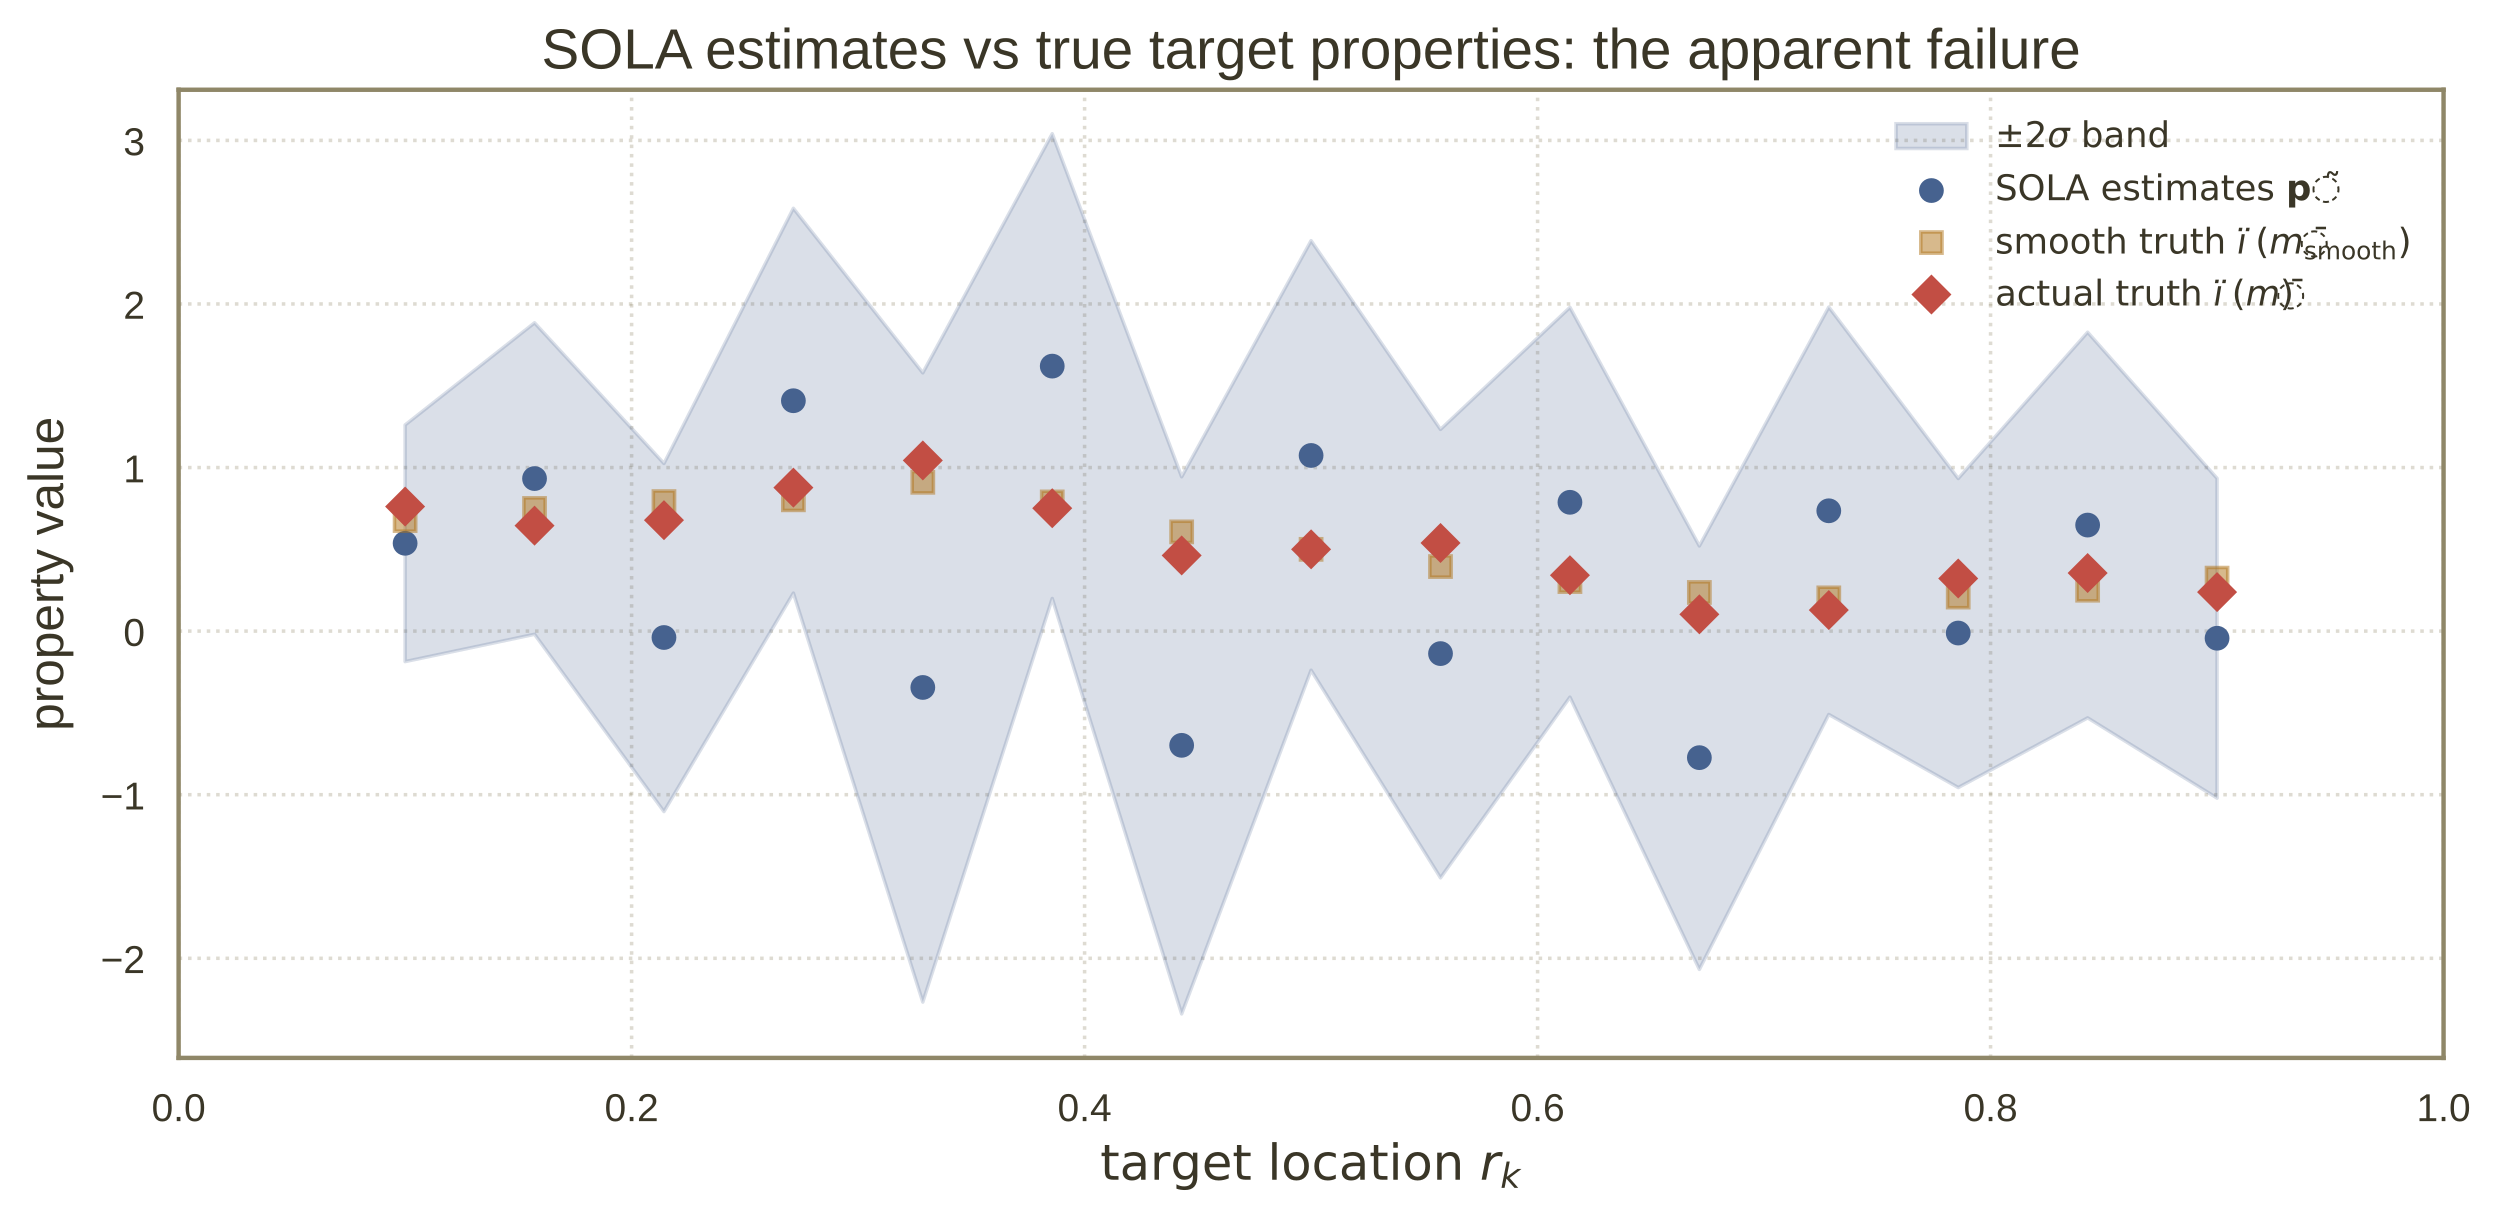
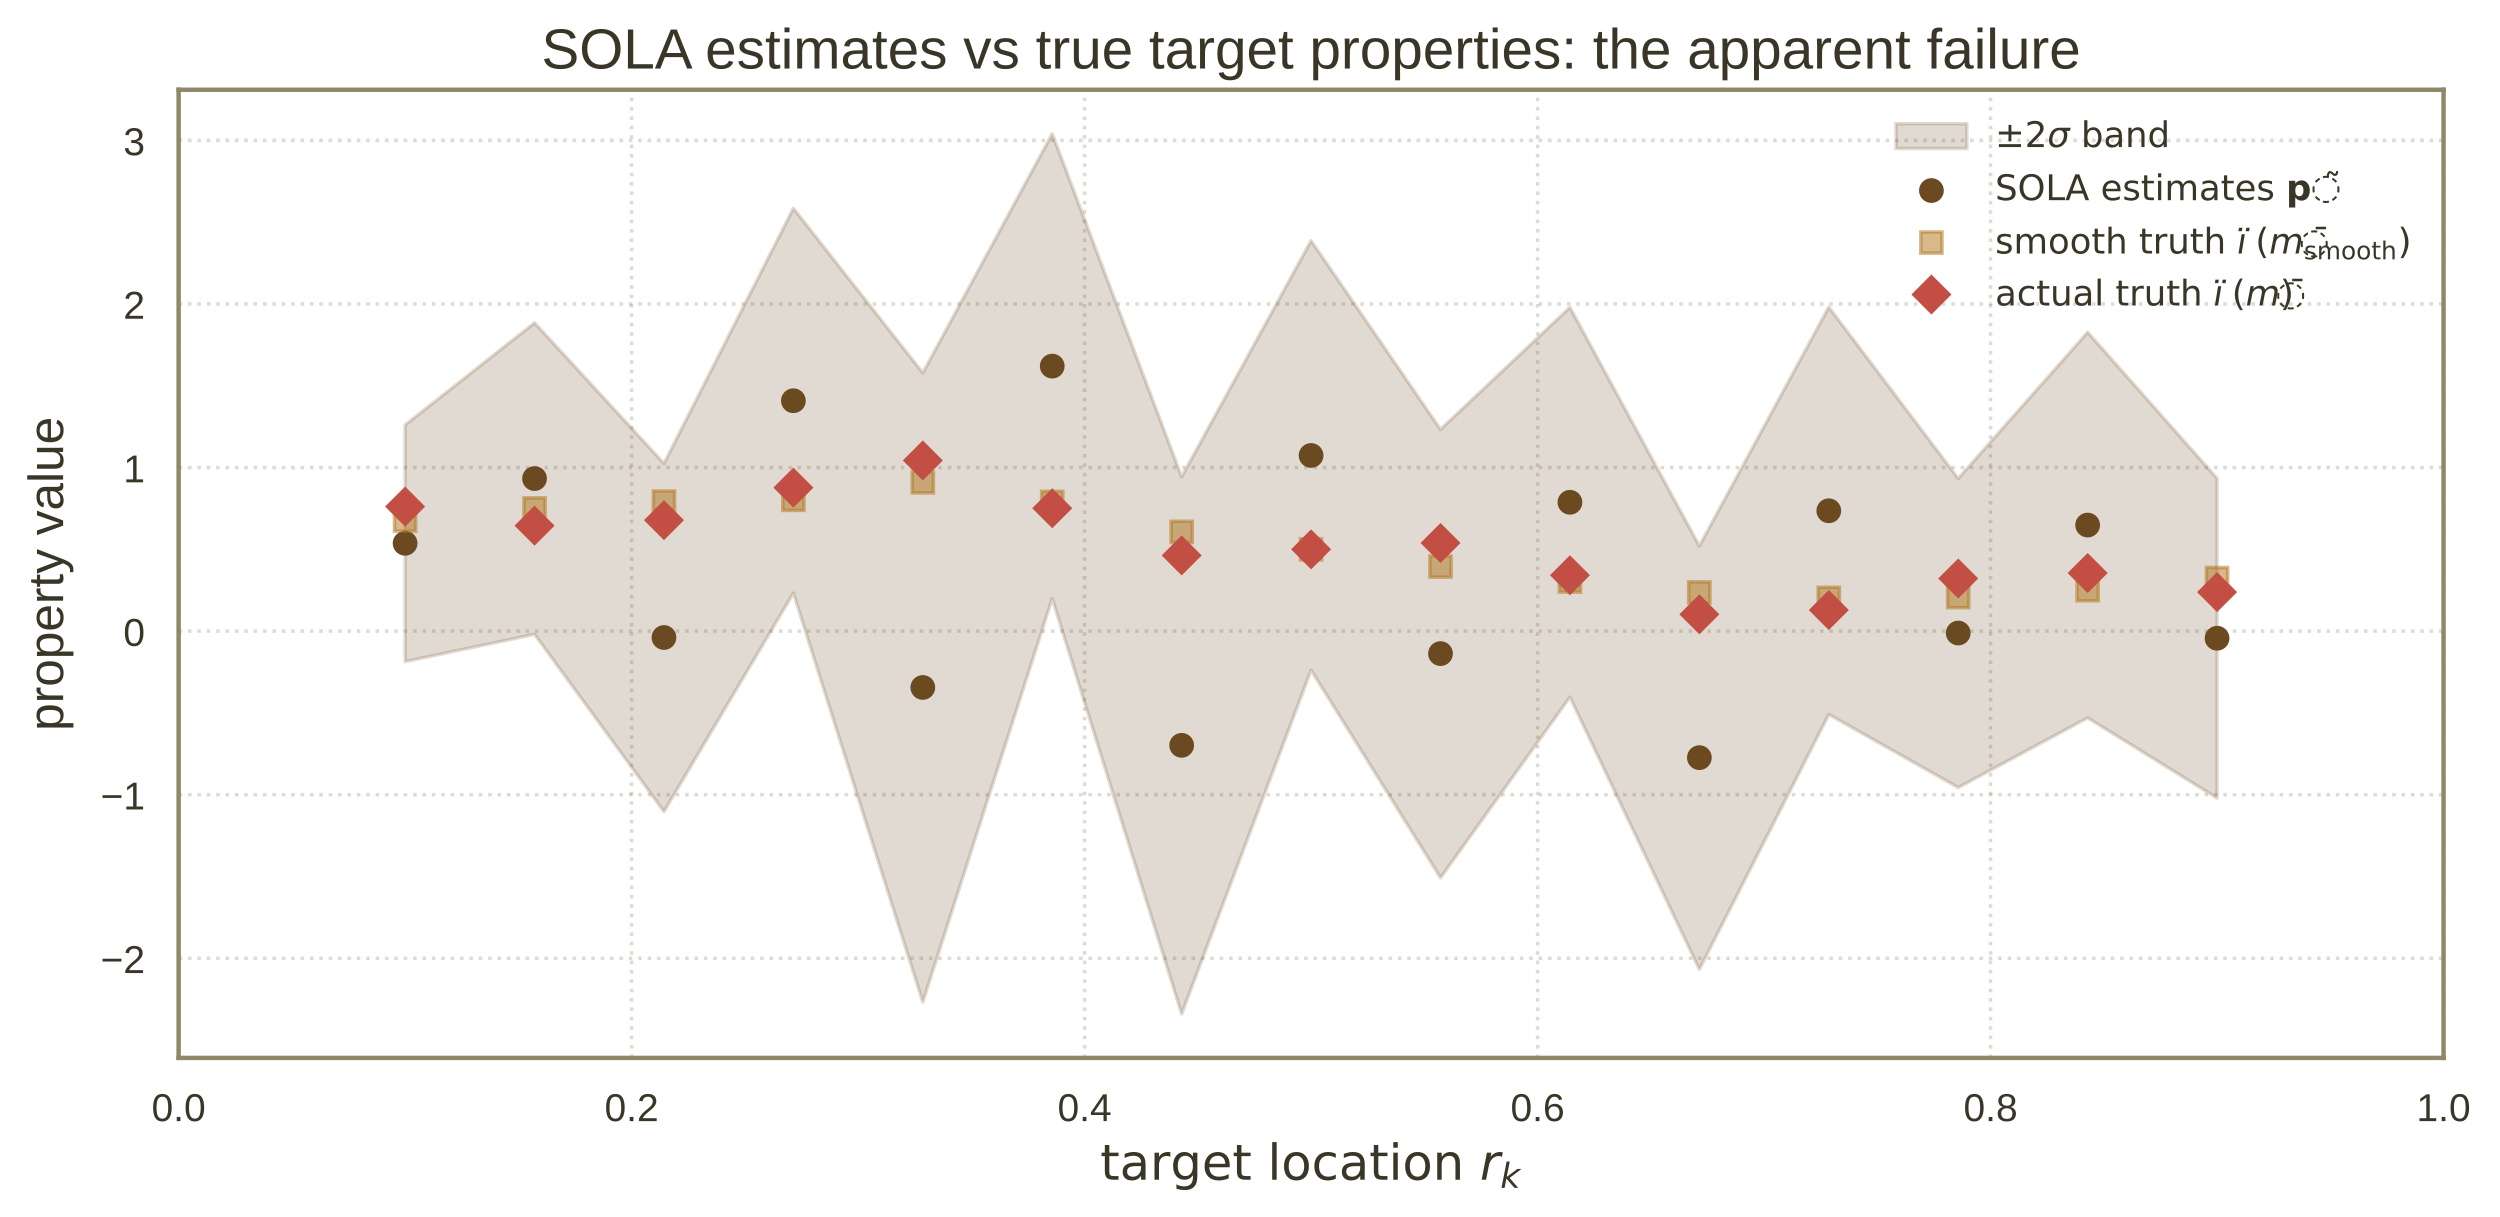
<svg xmlns="http://www.w3.org/2000/svg" xmlns:xlink="http://www.w3.org/1999/xlink" width="706.342pt" height="343.823pt" viewBox="0 0 706.342 343.823" version="1.1">
  <defs>
    <style type="text/css">*{stroke-linejoin: round; stroke-linecap: butt}</style>
  </defs>
  <g id="figure_1">
    <g id="patch_1">
      <path d="M 0 343.823  L 706.342 343.823  L 706.342 0  L 0 0  L 0 343.823  z " style="fill: none" />
    </g>
    <g id="axes_1">
      <g id="patch_2">
        <path d="M 50.466 298.897  L 690.396 298.897  L 690.396 25.358  L 50.466 25.358  L 50.466 298.897  z " style="fill: none" />
      </g>
      <g id="matplotlib.axis_1">
        <g id="xtick_1">
          <g id="line2d_1">
-             <path d="M 50.466 298.897  L 50.466 25.358  " clip-path="url(#p26b1612a45)" style="fill: none; stroke-dasharray: 1,1.65; stroke-dashoffset: 0; stroke: #8f8768; stroke-opacity: 0.3" />
+             <path d="M 50.466 298.897  L 50.466 25.358  " clip-path="url(#p361042e9a5)" style="fill: none; stroke-dasharray: 1,1.65; stroke-dashoffset: 0; stroke: #8f8768; stroke-opacity: 0.3" />
          </g>
          <g id="text_1">
            <text style="font-size: 11px; font-family: 'Arial', 'DejaVu Sans', 'Liberation Sans', 'Bitstream Vera Sans', sans-serif; text-anchor: middle; fill: #3a3627" x="50.466" y="316.756" transform="rotate(-0 50.46578 316.7558)">0.0</text>
          </g>
        </g>
        <g id="xtick_2">
          <g id="line2d_2">
-             <path d="M 178.452 298.897  L 178.452 25.358  " clip-path="url(#p26b1612a45)" style="fill: none; stroke-dasharray: 1,1.65; stroke-dashoffset: 0; stroke: #8f8768; stroke-opacity: 0.3" />
+             <path d="M 178.452 298.897  L 178.452 25.358  " clip-path="url(#p361042e9a5)" style="fill: none; stroke-dasharray: 1,1.65; stroke-dashoffset: 0; stroke: #8f8768; stroke-opacity: 0.3" />
          </g>
          <g id="text_2">
            <text style="font-size: 11px; font-family: 'Arial', 'DejaVu Sans', 'Liberation Sans', 'Bitstream Vera Sans', sans-serif; text-anchor: middle; fill: #3a3627" x="178.452" y="316.756" transform="rotate(-0 178.4518 316.7558)">0.2</text>
          </g>
        </g>
        <g id="xtick_3">
          <g id="line2d_3">
-             <path d="M 306.438 298.897  L 306.438 25.358  " clip-path="url(#p26b1612a45)" style="fill: none; stroke-dasharray: 1,1.65; stroke-dashoffset: 0; stroke: #8f8768; stroke-opacity: 0.3" />
+             <path d="M 306.438 298.897  L 306.438 25.358  " clip-path="url(#p361042e9a5)" style="fill: none; stroke-dasharray: 1,1.65; stroke-dashoffset: 0; stroke: #8f8768; stroke-opacity: 0.3" />
          </g>
          <g id="text_3">
            <text style="font-size: 11px; font-family: 'Arial', 'DejaVu Sans', 'Liberation Sans', 'Bitstream Vera Sans', sans-serif; text-anchor: middle; fill: #3a3627" x="306.438" y="316.756" transform="rotate(-0 306.4378 316.7558)">0.4</text>
          </g>
        </g>
        <g id="xtick_4">
          <g id="line2d_4">
-             <path d="M 434.424 298.897  L 434.424 25.358  " clip-path="url(#p26b1612a45)" style="fill: none; stroke-dasharray: 1,1.65; stroke-dashoffset: 0; stroke: #8f8768; stroke-opacity: 0.3" />
+             <path d="M 434.424 298.897  L 434.424 25.358  " clip-path="url(#p361042e9a5)" style="fill: none; stroke-dasharray: 1,1.65; stroke-dashoffset: 0; stroke: #8f8768; stroke-opacity: 0.3" />
          </g>
          <g id="text_4">
            <text style="font-size: 11px; font-family: 'Arial', 'DejaVu Sans', 'Liberation Sans', 'Bitstream Vera Sans', sans-serif; text-anchor: middle; fill: #3a3627" x="434.424" y="316.756" transform="rotate(-0 434.4238 316.7558)">0.6</text>
          </g>
        </g>
        <g id="xtick_5">
          <g id="line2d_5">
-             <path d="M 562.41 298.897  L 562.41 25.358  " clip-path="url(#p26b1612a45)" style="fill: none; stroke-dasharray: 1,1.65; stroke-dashoffset: 0; stroke: #8f8768; stroke-opacity: 0.3" />
+             <path d="M 562.41 298.897  L 562.41 25.358  " clip-path="url(#p361042e9a5)" style="fill: none; stroke-dasharray: 1,1.65; stroke-dashoffset: 0; stroke: #8f8768; stroke-opacity: 0.3" />
          </g>
          <g id="text_5">
            <text style="font-size: 11px; font-family: 'Arial', 'DejaVu Sans', 'Liberation Sans', 'Bitstream Vera Sans', sans-serif; text-anchor: middle; fill: #3a3627" x="562.41" y="316.756" transform="rotate(-0 562.4098 316.7558)">0.8</text>
          </g>
        </g>
        <g id="xtick_6">
          <g id="line2d_6">
-             <path d="M 690.396 298.897  L 690.396 25.358  " clip-path="url(#p26b1612a45)" style="fill: none; stroke-dasharray: 1,1.65; stroke-dashoffset: 0; stroke: #8f8768; stroke-opacity: 0.3" />
+             <path d="M 690.396 298.897  L 690.396 25.358  " clip-path="url(#p361042e9a5)" style="fill: none; stroke-dasharray: 1,1.65; stroke-dashoffset: 0; stroke: #8f8768; stroke-opacity: 0.3" />
          </g>
          <g id="text_6">
            <text style="font-size: 11px; font-family: 'Arial', 'DejaVu Sans', 'Liberation Sans', 'Bitstream Vera Sans', sans-serif; text-anchor: middle; fill: #3a3627" x="690.396" y="316.756" transform="rotate(-0 690.3958 316.7558)">1.0</text>
          </g>
        </g>
        <g id="text_7">
          <g style="fill: #3a3627" transform="translate(310.8608 333.6834)">
            <text>
              <tspan x="0" y="-0.359" style="font-size: 14px; font-family: 'DejaVu Sans'; fill: #3a3627">t</tspan>
              <tspan x="5.489" y="-0.359" style="font-size: 14px; font-family: 'DejaVu Sans'; fill: #3a3627">a</tspan>
              <tspan x="14.068" y="-0.359" style="font-size: 14px; font-family: 'DejaVu Sans'; fill: #3a3627">r</tspan>
              <tspan x="19.824" y="-0.359" style="font-size: 14px; font-family: 'DejaVu Sans'; fill: #3a3627">g</tspan>
              <tspan x="28.711" y="-0.359" style="font-size: 14px; font-family: 'DejaVu Sans'; fill: #3a3627">e</tspan>
              <tspan x="37.324" y="-0.359" style="font-size: 14px; font-family: 'DejaVu Sans'; fill: #3a3627">t</tspan>
              <tspan x="42.813" y="-0.359" style="font-size: 14px; font-family: 'DejaVu Sans'; fill: #3a3627"> </tspan>
              <tspan x="47.264" y="-0.359" style="font-size: 14px; font-family: 'DejaVu Sans'; fill: #3a3627">l</tspan>
              <tspan x="51.153" y="-0.359" style="font-size: 14px; font-family: 'DejaVu Sans'; fill: #3a3627">o</tspan>
              <tspan x="59.719" y="-0.359" style="font-size: 14px; font-family: 'DejaVu Sans'; fill: #3a3627">c</tspan>
              <tspan x="67.416" y="-0.359" style="font-size: 14px; font-family: 'DejaVu Sans'; fill: #3a3627">a</tspan>
              <tspan x="75.995" y="-0.359" style="font-size: 14px; font-family: 'DejaVu Sans'; fill: #3a3627">t</tspan>
              <tspan x="81.484" y="-0.359" style="font-size: 14px; font-family: 'DejaVu Sans'; fill: #3a3627">i</tspan>
              <tspan x="85.374" y="-0.359" style="font-size: 14px; font-family: 'DejaVu Sans'; fill: #3a3627">o</tspan>
              <tspan x="93.939" y="-0.359" style="font-size: 14px; font-family: 'DejaVu Sans'; fill: #3a3627">n</tspan>
              <tspan x="102.812" y="-0.359" style="font-size: 14px; font-family: 'DejaVu Sans'; fill: #3a3627"> </tspan>
              <tspan x="107.263" y="-0.359" style="font-style: oblique; font-size: 14px; font-family: 'DejaVu Sans'; fill: #3a3627">r</tspan>
              <tspan x="113.019" y="1.938" style="font-style: oblique; font-size: 9.8px; font-family: 'DejaVu Sans'; fill: #3a3627">k</tspan>
            </text>
          </g>
        </g>
      </g>
      <g id="matplotlib.axis_2">
        <g id="ytick_1">
          <g id="line2d_7">
-             <path d="M 50.466 270.746  L 690.396 270.746  " clip-path="url(#p26b1612a45)" style="fill: none; stroke-dasharray: 1,1.65; stroke-dashoffset: 0; stroke: #8f8768; stroke-opacity: 0.3" />
+             <path d="M 50.466 270.746  L 690.396 270.746  " clip-path="url(#p361042e9a5)" style="fill: none; stroke-dasharray: 1,1.65; stroke-dashoffset: 0; stroke: #8f8768; stroke-opacity: 0.3" />
          </g>
          <g id="text_8">
            <text style="font-size: 11px; font-family: 'Arial', 'DejaVu Sans', 'Liberation Sans', 'Bitstream Vera Sans', sans-serif; text-anchor: end; fill: #3a3627" x="40.966" y="274.926" transform="rotate(-0 40.96578 274.9255)">−2</text>
          </g>
        </g>
        <g id="ytick_2">
          <g id="line2d_8">
-             <path d="M 50.466 224.531  L 690.396 224.531  " clip-path="url(#p26b1612a45)" style="fill: none; stroke-dasharray: 1,1.65; stroke-dashoffset: 0; stroke: #8f8768; stroke-opacity: 0.3" />
+             <path d="M 50.466 224.531  L 690.396 224.531  " clip-path="url(#p361042e9a5)" style="fill: none; stroke-dasharray: 1,1.65; stroke-dashoffset: 0; stroke: #8f8768; stroke-opacity: 0.3" />
          </g>
          <g id="text_9">
            <text style="font-size: 11px; font-family: 'Arial', 'DejaVu Sans', 'Liberation Sans', 'Bitstream Vera Sans', sans-serif; text-anchor: end; fill: #3a3627" x="40.966" y="228.71" transform="rotate(-0 40.96578 228.7098)">−1</text>
          </g>
        </g>
        <g id="ytick_3">
          <g id="line2d_9">
-             <path d="M 50.466 178.315  L 690.396 178.315  " clip-path="url(#p26b1612a45)" style="fill: none; stroke-dasharray: 1,1.65; stroke-dashoffset: 0; stroke: #8f8768; stroke-opacity: 0.3" />
+             <path d="M 50.466 178.315  L 690.396 178.315  " clip-path="url(#p361042e9a5)" style="fill: none; stroke-dasharray: 1,1.65; stroke-dashoffset: 0; stroke: #8f8768; stroke-opacity: 0.3" />
          </g>
          <g id="text_10">
            <text style="font-size: 11px; font-family: 'Arial', 'DejaVu Sans', 'Liberation Sans', 'Bitstream Vera Sans', sans-serif; text-anchor: end; fill: #3a3627" x="40.966" y="182.494" transform="rotate(-0 40.96578 182.494)">0</text>
          </g>
        </g>
        <g id="ytick_4">
          <g id="line2d_10">
-             <path d="M 50.466 132.099  L 690.396 132.099  " clip-path="url(#p26b1612a45)" style="fill: none; stroke-dasharray: 1,1.65; stroke-dashoffset: 0; stroke: #8f8768; stroke-opacity: 0.3" />
+             <path d="M 50.466 132.099  L 690.396 132.099  " clip-path="url(#p361042e9a5)" style="fill: none; stroke-dasharray: 1,1.65; stroke-dashoffset: 0; stroke: #8f8768; stroke-opacity: 0.3" />
          </g>
          <g id="text_11">
            <text style="font-size: 11px; font-family: 'Arial', 'DejaVu Sans', 'Liberation Sans', 'Bitstream Vera Sans', sans-serif; text-anchor: end; fill: #3a3627" x="40.966" y="136.278" transform="rotate(-0 40.96578 136.2783)">1</text>
          </g>
        </g>
        <g id="ytick_5">
          <g id="line2d_11">
-             <path d="M 50.466 85.883  L 690.396 85.883  " clip-path="url(#p26b1612a45)" style="fill: none; stroke-dasharray: 1,1.65; stroke-dashoffset: 0; stroke: #8f8768; stroke-opacity: 0.3" />
+             <path d="M 50.466 85.883  L 690.396 85.883  " clip-path="url(#p361042e9a5)" style="fill: none; stroke-dasharray: 1,1.65; stroke-dashoffset: 0; stroke: #8f8768; stroke-opacity: 0.3" />
          </g>
          <g id="text_12">
            <text style="font-size: 11px; font-family: 'Arial', 'DejaVu Sans', 'Liberation Sans', 'Bitstream Vera Sans', sans-serif; text-anchor: end; fill: #3a3627" x="40.966" y="90.063" transform="rotate(-0 40.96578 90.06251)">2</text>
          </g>
        </g>
        <g id="ytick_6">
          <g id="line2d_12">
-             <path d="M 50.466 39.668  L 690.396 39.668  " clip-path="url(#p26b1612a45)" style="fill: none; stroke-dasharray: 1,1.65; stroke-dashoffset: 0; stroke: #8f8768; stroke-opacity: 0.3" />
+             <path d="M 50.466 39.668  L 690.396 39.668  " clip-path="url(#p361042e9a5)" style="fill: none; stroke-dasharray: 1,1.65; stroke-dashoffset: 0; stroke: #8f8768; stroke-opacity: 0.3" />
          </g>
          <g id="text_13">
            <text style="font-size: 11px; font-family: 'Arial', 'DejaVu Sans', 'Liberation Sans', 'Bitstream Vera Sans', sans-serif; text-anchor: end; fill: #3a3627" x="40.966" y="43.847" transform="rotate(-0 40.96578 43.84675)">3</text>
          </g>
        </g>
        <g id="text_14">
          <text style="font-size: 14px; font-family: 'Arial', 'DejaVu Sans', 'Liberation Sans', 'Bitstream Vera Sans', sans-serif; text-anchor: middle; fill: #3a3627" x="17.838" y="162.127" transform="rotate(-90 17.83781 162.1275)">property value</text>
        </g>
      </g>
      <g id="FillBetweenPolyCollection_1">
        <defs>
-           <path id="m3c5b94824a" d="M 114.459 -223.757  L 114.459 -156.898  L 151.026 -164.61  L 187.594 -114.531  L 224.161 -176.243  L 260.728 -60.705  L 297.296 -174.726  L 333.863 -57.36  L 370.431 -154.458  L 406.998 -95.808  L 443.566 -146.844  L 480.133 -69.939  L 516.7 -141.955  L 553.268 -121.309  L 589.835 -140.994  L 626.403 -118.33  L 626.403 -208.665  L 626.403 -208.665  L 589.835 -249.949  L 553.268 -208.629  L 516.7 -257.061  L 480.133 -189.576  L 443.566 -256.97  L 406.998 -222.508  L 370.431 -275.82  L 333.863 -209.119  L 297.296 -306.032  L 260.728 -238.479  L 224.161 -284.961  L 187.594 -212.879  L 151.026 -252.615  L 114.459 -223.757  z " style="stroke: #46628f; stroke-opacity: 0.2" />
+           <path id="m007bdf6003" d="M 114.459 -223.757  L 114.459 -156.898  L 151.026 -164.61  L 187.594 -114.531  L 224.161 -176.243  L 260.728 -60.705  L 297.296 -174.726  L 333.863 -57.36  L 370.431 -154.458  L 406.998 -95.808  L 443.566 -146.844  L 480.133 -69.939  L 516.7 -141.955  L 553.268 -121.309  L 589.835 -140.994  L 626.403 -118.33  L 626.403 -208.665  L 626.403 -208.665  L 589.835 -249.949  L 553.268 -208.629  L 516.7 -257.061  L 480.133 -189.576  L 443.566 -256.97  L 406.998 -222.508  L 370.431 -275.82  L 333.863 -209.119  L 297.296 -306.032  L 260.728 -238.479  L 224.161 -284.961  L 187.594 -212.879  L 151.026 -252.615  L 114.459 -223.757  z " style="stroke: #6b4a21; stroke-opacity: 0.2" />
        </defs>
-         <g clip-path="url(#p26b1612a45)">
-           <use xlink:href="#m3c5b94824a" x="0" y="343.823" style="fill: #46628f; fill-opacity: 0.2; stroke: #46628f; stroke-opacity: 0.2" />
+         <g clip-path="url(#p361042e9a5)">
+           <use xlink:href="#m007bdf6003" x="0" y="343.823" style="fill: #6b4a21; fill-opacity: 0.2; stroke: #6b4a21; stroke-opacity: 0.2" />
        </g>
      </g>
      <g id="line2d_13">
        <defs>
-           <path id="meccd0138dd" d="M 0 3  C 0.796 3 1.559 2.684 2.121 2.121  C 2.684 1.559 3 0.796 3 0  C 3 -0.796 2.684 -1.559 2.121 -2.121  C 1.559 -2.684 0.796 -3 0 -3  C -0.796 -3 -1.559 -2.684 -2.121 -2.121  C -2.684 -1.559 -3 -0.796 -3 0  C -3 0.796 -2.684 1.559 -2.121 2.121  C -1.559 2.684 -0.796 3 0 3  z " style="stroke: #46628f" />
+           <path id="md6f3761907" d="M 0 3  C 0.796 3 1.559 2.684 2.121 2.121  C 2.684 1.559 3 0.796 3 0  C 3 -0.796 2.684 -1.559 2.121 -2.121  C 1.559 -2.684 0.796 -3 0 -3  C -0.796 -3 -1.559 -2.684 -2.121 -2.121  C -2.684 -1.559 -3 -0.796 -3 0  C -3 0.796 -2.684 1.559 -2.121 2.121  C -1.559 2.684 -0.796 3 0 3  z " style="stroke: #6b4a21" />
        </defs>
-         <g clip-path="url(#p26b1612a45)">
-           <use xlink:href="#meccd0138dd" x="114.459" y="153.496" style="fill: #46628f; stroke: #46628f" />
-           <use xlink:href="#meccd0138dd" x="151.026" y="135.211" style="fill: #46628f; stroke: #46628f" />
-           <use xlink:href="#meccd0138dd" x="187.594" y="180.119" style="fill: #46628f; stroke: #46628f" />
-           <use xlink:href="#meccd0138dd" x="224.161" y="113.222" style="fill: #46628f; stroke: #46628f" />
-           <use xlink:href="#meccd0138dd" x="260.728" y="194.232" style="fill: #46628f; stroke: #46628f" />
-           <use xlink:href="#meccd0138dd" x="297.296" y="103.444" style="fill: #46628f; stroke: #46628f" />
-           <use xlink:href="#meccd0138dd" x="333.863" y="210.584" style="fill: #46628f; stroke: #46628f" />
-           <use xlink:href="#meccd0138dd" x="370.431" y="128.685" style="fill: #46628f; stroke: #46628f" />
-           <use xlink:href="#meccd0138dd" x="406.998" y="184.665" style="fill: #46628f; stroke: #46628f" />
-           <use xlink:href="#meccd0138dd" x="443.566" y="141.917" style="fill: #46628f; stroke: #46628f" />
-           <use xlink:href="#meccd0138dd" x="480.133" y="214.066" style="fill: #46628f; stroke: #46628f" />
-           <use xlink:href="#meccd0138dd" x="516.7" y="144.316" style="fill: #46628f; stroke: #46628f" />
-           <use xlink:href="#meccd0138dd" x="553.268" y="178.855" style="fill: #46628f; stroke: #46628f" />
-           <use xlink:href="#meccd0138dd" x="589.835" y="148.352" style="fill: #46628f; stroke: #46628f" />
-           <use xlink:href="#meccd0138dd" x="626.403" y="180.326" style="fill: #46628f; stroke: #46628f" />
+         <g clip-path="url(#p361042e9a5)">
+           <use xlink:href="#md6f3761907" x="114.459" y="153.496" style="fill: #6b4a21; stroke: #6b4a21" />
+           <use xlink:href="#md6f3761907" x="151.026" y="135.211" style="fill: #6b4a21; stroke: #6b4a21" />
+           <use xlink:href="#md6f3761907" x="187.594" y="180.119" style="fill: #6b4a21; stroke: #6b4a21" />
+           <use xlink:href="#md6f3761907" x="224.161" y="113.222" style="fill: #6b4a21; stroke: #6b4a21" />
+           <use xlink:href="#md6f3761907" x="260.728" y="194.232" style="fill: #6b4a21; stroke: #6b4a21" />
+           <use xlink:href="#md6f3761907" x="297.296" y="103.444" style="fill: #6b4a21; stroke: #6b4a21" />
+           <use xlink:href="#md6f3761907" x="333.863" y="210.584" style="fill: #6b4a21; stroke: #6b4a21" />
+           <use xlink:href="#md6f3761907" x="370.431" y="128.685" style="fill: #6b4a21; stroke: #6b4a21" />
+           <use xlink:href="#md6f3761907" x="406.998" y="184.665" style="fill: #6b4a21; stroke: #6b4a21" />
+           <use xlink:href="#md6f3761907" x="443.566" y="141.917" style="fill: #6b4a21; stroke: #6b4a21" />
+           <use xlink:href="#md6f3761907" x="480.133" y="214.066" style="fill: #6b4a21; stroke: #6b4a21" />
+           <use xlink:href="#md6f3761907" x="516.7" y="144.316" style="fill: #6b4a21; stroke: #6b4a21" />
+           <use xlink:href="#md6f3761907" x="553.268" y="178.855" style="fill: #6b4a21; stroke: #6b4a21" />
+           <use xlink:href="#md6f3761907" x="589.835" y="148.352" style="fill: #6b4a21; stroke: #6b4a21" />
+           <use xlink:href="#md6f3761907" x="626.403" y="180.326" style="fill: #6b4a21; stroke: #6b4a21" />
        </g>
      </g>
      <g id="line2d_14">
        <defs>
-           <path id="mcef644130e" d="M -3 3  L 3 3  L 3 -3  L -3 -3  z " style="stroke: #b0741b; stroke-opacity: 0.5; stroke-linejoin: miter" />
+           <path id="mbd607d1fd2" d="M -3 3  L 3 3  L 3 -3  L -3 -3  z " style="stroke: #b0741b; stroke-opacity: 0.5; stroke-linejoin: miter" />
        </defs>
-         <g clip-path="url(#p26b1612a45)">
-           <use xlink:href="#mcef644130e" x="114.459" y="147.073" style="fill: #b0741b; fill-opacity: 0.5; stroke: #b0741b; stroke-opacity: 0.5; stroke-linejoin: miter" />
-           <use xlink:href="#mcef644130e" x="151.026" y="143.658" style="fill: #b0741b; fill-opacity: 0.5; stroke: #b0741b; stroke-opacity: 0.5; stroke-linejoin: miter" />
-           <use xlink:href="#mcef644130e" x="187.594" y="141.716" style="fill: #b0741b; fill-opacity: 0.5; stroke: #b0741b; stroke-opacity: 0.5; stroke-linejoin: miter" />
-           <use xlink:href="#mcef644130e" x="224.161" y="141.215" style="fill: #b0741b; fill-opacity: 0.5; stroke: #b0741b; stroke-opacity: 0.5; stroke-linejoin: miter" />
-           <use xlink:href="#mcef644130e" x="260.728" y="136.267" style="fill: #b0741b; fill-opacity: 0.5; stroke: #b0741b; stroke-opacity: 0.5; stroke-linejoin: miter" />
-           <use xlink:href="#mcef644130e" x="297.296" y="141.806" style="fill: #b0741b; fill-opacity: 0.5; stroke: #b0741b; stroke-opacity: 0.5; stroke-linejoin: miter" />
-           <use xlink:href="#mcef644130e" x="333.863" y="150.274" style="fill: #b0741b; fill-opacity: 0.5; stroke: #b0741b; stroke-opacity: 0.5; stroke-linejoin: miter" />
-           <use xlink:href="#mcef644130e" x="370.431" y="155.207" style="fill: #b0741b; fill-opacity: 0.5; stroke: #b0741b; stroke-opacity: 0.5; stroke-linejoin: miter" />
-           <use xlink:href="#mcef644130e" x="406.998" y="160.069" style="fill: #b0741b; fill-opacity: 0.5; stroke: #b0741b; stroke-opacity: 0.5; stroke-linejoin: miter" />
-           <use xlink:href="#mcef644130e" x="443.566" y="164.311" style="fill: #b0741b; fill-opacity: 0.5; stroke: #b0741b; stroke-opacity: 0.5; stroke-linejoin: miter" />
-           <use xlink:href="#mcef644130e" x="480.133" y="167.392" style="fill: #b0741b; fill-opacity: 0.5; stroke: #b0741b; stroke-opacity: 0.5; stroke-linejoin: miter" />
-           <use xlink:href="#mcef644130e" x="516.7" y="168.919" style="fill: #b0741b; fill-opacity: 0.5; stroke: #b0741b; stroke-opacity: 0.5; stroke-linejoin: miter" />
-           <use xlink:href="#mcef644130e" x="553.268" y="168.698" style="fill: #b0741b; fill-opacity: 0.5; stroke: #b0741b; stroke-opacity: 0.5; stroke-linejoin: miter" />
-           <use xlink:href="#mcef644130e" x="589.835" y="166.756" style="fill: #b0741b; fill-opacity: 0.5; stroke: #b0741b; stroke-opacity: 0.5; stroke-linejoin: miter" />
-           <use xlink:href="#mcef644130e" x="626.403" y="163.341" style="fill: #b0741b; fill-opacity: 0.5; stroke: #b0741b; stroke-opacity: 0.5; stroke-linejoin: miter" />
+         <g clip-path="url(#p361042e9a5)">
+           <use xlink:href="#mbd607d1fd2" x="114.459" y="147.073" style="fill: #b0741b; fill-opacity: 0.5; stroke: #b0741b; stroke-opacity: 0.5; stroke-linejoin: miter" />
+           <use xlink:href="#mbd607d1fd2" x="151.026" y="143.658" style="fill: #b0741b; fill-opacity: 0.5; stroke: #b0741b; stroke-opacity: 0.5; stroke-linejoin: miter" />
+           <use xlink:href="#mbd607d1fd2" x="187.594" y="141.716" style="fill: #b0741b; fill-opacity: 0.5; stroke: #b0741b; stroke-opacity: 0.5; stroke-linejoin: miter" />
+           <use xlink:href="#mbd607d1fd2" x="224.161" y="141.215" style="fill: #b0741b; fill-opacity: 0.5; stroke: #b0741b; stroke-opacity: 0.5; stroke-linejoin: miter" />
+           <use xlink:href="#mbd607d1fd2" x="260.728" y="136.267" style="fill: #b0741b; fill-opacity: 0.5; stroke: #b0741b; stroke-opacity: 0.5; stroke-linejoin: miter" />
+           <use xlink:href="#mbd607d1fd2" x="297.296" y="141.806" style="fill: #b0741b; fill-opacity: 0.5; stroke: #b0741b; stroke-opacity: 0.5; stroke-linejoin: miter" />
+           <use xlink:href="#mbd607d1fd2" x="333.863" y="150.274" style="fill: #b0741b; fill-opacity: 0.5; stroke: #b0741b; stroke-opacity: 0.5; stroke-linejoin: miter" />
+           <use xlink:href="#mbd607d1fd2" x="370.431" y="155.207" style="fill: #b0741b; fill-opacity: 0.5; stroke: #b0741b; stroke-opacity: 0.5; stroke-linejoin: miter" />
+           <use xlink:href="#mbd607d1fd2" x="406.998" y="160.069" style="fill: #b0741b; fill-opacity: 0.5; stroke: #b0741b; stroke-opacity: 0.5; stroke-linejoin: miter" />
+           <use xlink:href="#mbd607d1fd2" x="443.566" y="164.311" style="fill: #b0741b; fill-opacity: 0.5; stroke: #b0741b; stroke-opacity: 0.5; stroke-linejoin: miter" />
+           <use xlink:href="#mbd607d1fd2" x="480.133" y="167.392" style="fill: #b0741b; fill-opacity: 0.5; stroke: #b0741b; stroke-opacity: 0.5; stroke-linejoin: miter" />
+           <use xlink:href="#mbd607d1fd2" x="516.7" y="168.919" style="fill: #b0741b; fill-opacity: 0.5; stroke: #b0741b; stroke-opacity: 0.5; stroke-linejoin: miter" />
+           <use xlink:href="#mbd607d1fd2" x="553.268" y="168.698" style="fill: #b0741b; fill-opacity: 0.5; stroke: #b0741b; stroke-opacity: 0.5; stroke-linejoin: miter" />
+           <use xlink:href="#mbd607d1fd2" x="589.835" y="166.756" style="fill: #b0741b; fill-opacity: 0.5; stroke: #b0741b; stroke-opacity: 0.5; stroke-linejoin: miter" />
+           <use xlink:href="#mbd607d1fd2" x="626.403" y="163.341" style="fill: #b0741b; fill-opacity: 0.5; stroke: #b0741b; stroke-opacity: 0.5; stroke-linejoin: miter" />
        </g>
      </g>
      <g id="line2d_15">
        <defs>
-           <path id="mb80abce36d" d="M -0 4.95  L 4.95 0  L 0 -4.95  L -4.95 -0  z " style="stroke: #c24e44; stroke-linejoin: miter" />
+           <path id="m47fc1630ad" d="M -0 4.95  L 4.95 0  L 0 -4.95  L -4.95 -0  z " style="stroke: #c24e44; stroke-linejoin: miter" />
        </defs>
-         <g clip-path="url(#p26b1612a45)">
-           <use xlink:href="#mb80abce36d" x="114.459" y="143.124" style="fill: #c24e44; stroke: #c24e44; stroke-linejoin: miter" />
-           <use xlink:href="#mb80abce36d" x="151.026" y="148.514" style="fill: #c24e44; stroke: #c24e44; stroke-linejoin: miter" />
-           <use xlink:href="#mb80abce36d" x="187.594" y="146.969" style="fill: #c24e44; stroke: #c24e44; stroke-linejoin: miter" />
-           <use xlink:href="#mb80abce36d" x="224.161" y="137.769" style="fill: #c24e44; stroke: #c24e44; stroke-linejoin: miter" />
-           <use xlink:href="#mb80abce36d" x="260.728" y="130.09" style="fill: #c24e44; stroke: #c24e44; stroke-linejoin: miter" />
-           <use xlink:href="#mb80abce36d" x="297.296" y="143.593" style="fill: #c24e44; stroke: #c24e44; stroke-linejoin: miter" />
-           <use xlink:href="#mb80abce36d" x="333.863" y="156.932" style="fill: #c24e44; stroke: #c24e44; stroke-linejoin: miter" />
-           <use xlink:href="#mb80abce36d" x="370.431" y="155.207" style="fill: #c24e44; stroke: #c24e44; stroke-linejoin: miter" />
-           <use xlink:href="#mb80abce36d" x="406.998" y="153.412" style="fill: #c24e44; stroke: #c24e44; stroke-linejoin: miter" />
-           <use xlink:href="#mb80abce36d" x="443.566" y="162.524" style="fill: #c24e44; stroke: #c24e44; stroke-linejoin: miter" />
-           <use xlink:href="#mb80abce36d" x="480.133" y="173.57" style="fill: #c24e44; stroke: #c24e44; stroke-linejoin: miter" />
-           <use xlink:href="#mb80abce36d" x="516.7" y="172.365" style="fill: #c24e44; stroke: #c24e44; stroke-linejoin: miter" />
-           <use xlink:href="#mb80abce36d" x="553.268" y="163.445" style="fill: #c24e44; stroke: #c24e44; stroke-linejoin: miter" />
-           <use xlink:href="#mb80abce36d" x="589.835" y="161.9" style="fill: #c24e44; stroke: #c24e44; stroke-linejoin: miter" />
-           <use xlink:href="#mb80abce36d" x="626.403" y="167.29" style="fill: #c24e44; stroke: #c24e44; stroke-linejoin: miter" />
+         <g clip-path="url(#p361042e9a5)">
+           <use xlink:href="#m47fc1630ad" x="114.459" y="143.124" style="fill: #c24e44; stroke: #c24e44; stroke-linejoin: miter" />
+           <use xlink:href="#m47fc1630ad" x="151.026" y="148.514" style="fill: #c24e44; stroke: #c24e44; stroke-linejoin: miter" />
+           <use xlink:href="#m47fc1630ad" x="187.594" y="146.969" style="fill: #c24e44; stroke: #c24e44; stroke-linejoin: miter" />
+           <use xlink:href="#m47fc1630ad" x="224.161" y="137.769" style="fill: #c24e44; stroke: #c24e44; stroke-linejoin: miter" />
+           <use xlink:href="#m47fc1630ad" x="260.728" y="130.09" style="fill: #c24e44; stroke: #c24e44; stroke-linejoin: miter" />
+           <use xlink:href="#m47fc1630ad" x="297.296" y="143.593" style="fill: #c24e44; stroke: #c24e44; stroke-linejoin: miter" />
+           <use xlink:href="#m47fc1630ad" x="333.863" y="156.932" style="fill: #c24e44; stroke: #c24e44; stroke-linejoin: miter" />
+           <use xlink:href="#m47fc1630ad" x="370.431" y="155.207" style="fill: #c24e44; stroke: #c24e44; stroke-linejoin: miter" />
+           <use xlink:href="#m47fc1630ad" x="406.998" y="153.412" style="fill: #c24e44; stroke: #c24e44; stroke-linejoin: miter" />
+           <use xlink:href="#m47fc1630ad" x="443.566" y="162.524" style="fill: #c24e44; stroke: #c24e44; stroke-linejoin: miter" />
+           <use xlink:href="#m47fc1630ad" x="480.133" y="173.57" style="fill: #c24e44; stroke: #c24e44; stroke-linejoin: miter" />
+           <use xlink:href="#m47fc1630ad" x="516.7" y="172.365" style="fill: #c24e44; stroke: #c24e44; stroke-linejoin: miter" />
+           <use xlink:href="#m47fc1630ad" x="553.268" y="163.445" style="fill: #c24e44; stroke: #c24e44; stroke-linejoin: miter" />
+           <use xlink:href="#m47fc1630ad" x="589.835" y="161.9" style="fill: #c24e44; stroke: #c24e44; stroke-linejoin: miter" />
+           <use xlink:href="#m47fc1630ad" x="626.403" y="167.29" style="fill: #c24e44; stroke: #c24e44; stroke-linejoin: miter" />
        </g>
      </g>
      <g id="patch_3">
        <path d="M 50.466 298.897  L 50.466 25.358  " style="fill: none; stroke: #8f8768; stroke-width: 1.25; stroke-linejoin: miter; stroke-linecap: square" />
      </g>
      <g id="patch_4">
        <path d="M 690.396 298.897  L 690.396 25.358  " style="fill: none; stroke: #8f8768; stroke-width: 1.25; stroke-linejoin: miter; stroke-linecap: square" />
      </g>
      <g id="patch_5">
        <path d="M 50.466 298.897  L 690.396 298.897  " style="fill: none; stroke: #8f8768; stroke-width: 1.25; stroke-linejoin: miter; stroke-linecap: square" />
      </g>
      <g id="patch_6">
        <path d="M 50.466 25.358  L 690.396 25.358  " style="fill: none; stroke: #8f8768; stroke-width: 1.25; stroke-linejoin: miter; stroke-linecap: square" />
      </g>
      <g id="text_15">
        <text style="font-size: 16px; font-family: 'Arial', 'DejaVu Sans', 'Liberation Sans', 'Bitstream Vera Sans', sans-serif; text-anchor: middle; fill: #3a3627" x="370.431" y="19.358" transform="rotate(-0 370.4308 19.3575)">SOLA estimates vs true target properties: the apparent failure</text>
      </g>
      <g id="legend_1">
        <g id="patch_7">
          <path d="M 533.696 92.792  L 683.396 92.792  Q 685.396 92.792 685.396 90.792  L 685.396 32.358  Q 685.396 30.358 683.396 30.358  L 533.696 30.358  Q 531.696 30.358 531.696 32.358  L 531.696 90.792  Q 531.696 92.792 533.696 92.792  L 533.696 92.792  z " style="fill: none; opacity: 0" />
        </g>
        <g id="patch_8">
-           <path d="M 535.696 41.956  L 555.696 41.956  L 555.696 34.956  L 535.696 34.956  z " style="fill: #46628f; fill-opacity: 0.2; stroke: #46628f; stroke-opacity: 0.2; stroke-linejoin: miter" />
+           <path d="M 535.696 41.956  L 555.696 41.956  L 555.696 34.956  L 535.696 34.956  z " style="fill: #6b4a21; fill-opacity: 0.2; stroke: #6b4a21; stroke-opacity: 0.2; stroke-linejoin: miter" />
        </g>
        <g id="text_16">
          <g style="fill: #3a3627" transform="translate(563.6958 41.95594)">
            <text>
              <tspan x="0" y="-0.406" style="font-size: 10px; font-family: 'DejaVu Sans'; fill: #3a3627">±</tspan>
              <tspan x="8.379" y="-0.406" style="font-size: 10px; font-family: 'DejaVu Sans'; fill: #3a3627">2</tspan>
              <tspan x="21.079" y="-0.406" style="font-size: 10px; font-family: 'DejaVu Sans'; fill: #3a3627"> </tspan>
              <tspan x="24.258" y="-0.406" style="font-size: 10px; font-family: 'DejaVu Sans'; fill: #3a3627">b</tspan>
              <tspan x="30.605" y="-0.406" style="font-size: 10px; font-family: 'DejaVu Sans'; fill: #3a3627">a</tspan>
              <tspan x="36.733" y="-0.406" style="font-size: 10px; font-family: 'DejaVu Sans'; fill: #3a3627">n</tspan>
              <tspan x="43.071" y="-0.406" style="font-size: 10px; font-family: 'DejaVu Sans'; fill: #3a3627">d</tspan>
              <tspan x="14.741" y="-0.406" style="font-style: oblique; font-size: 10px; font-family: 'DejaVu Sans'; fill: #3a3627">σ</tspan>
            </text>
          </g>
        </g>
        <g id="line2d_16">
          <g>
-             <use xlink:href="#meccd0138dd" x="545.696" y="53.836" style="fill: #46628f; stroke: #46628f" />
+             <use xlink:href="#md6f3761907" x="545.696" y="53.836" style="fill: #6b4a21; stroke: #6b4a21" />
          </g>
        </g>
        <g id="text_17">
          <g style="fill: #3a3627" transform="translate(563.6958 57.33563)">
            <text>
              <tspan x="0" y="-0.781" style="font-size: 10px; font-family: 'DejaVu Sans'; fill: #3a3627">S</tspan>
              <tspan x="6.348" y="-0.781" style="font-size: 10px; font-family: 'DejaVu Sans'; fill: #3a3627">O</tspan>
              <tspan x="14.219" y="-0.781" style="font-size: 10px; font-family: 'DejaVu Sans'; fill: #3a3627">L</tspan>
              <tspan x="19.79" y="-0.781" style="font-size: 10px; font-family: 'DejaVu Sans'; fill: #3a3627">A</tspan>
              <tspan x="26.631" y="-0.781" style="font-size: 10px; font-family: 'DejaVu Sans'; fill: #3a3627"> </tspan>
              <tspan x="29.81" y="-0.781" style="font-size: 10px; font-family: 'DejaVu Sans'; fill: #3a3627">e</tspan>
              <tspan x="35.962" y="-0.781" style="font-size: 10px; font-family: 'DejaVu Sans'; fill: #3a3627">s</tspan>
              <tspan x="41.172" y="-0.781" style="font-size: 10px; font-family: 'DejaVu Sans'; fill: #3a3627">t</tspan>
              <tspan x="45.093" y="-0.781" style="font-size: 10px; font-family: 'DejaVu Sans'; fill: #3a3627">i</tspan>
              <tspan x="47.871" y="-0.781" style="font-size: 10px; font-family: 'DejaVu Sans'; fill: #3a3627">m</tspan>
              <tspan x="57.612" y="-0.781" style="font-size: 10px; font-family: 'DejaVu Sans'; fill: #3a3627">a</tspan>
              <tspan x="63.74" y="-0.781" style="font-size: 10px; font-family: 'DejaVu Sans'; fill: #3a3627">t</tspan>
              <tspan x="67.661" y="-0.781" style="font-size: 10px; font-family: 'DejaVu Sans'; fill: #3a3627">e</tspan>
              <tspan x="73.813" y="-0.781" style="font-size: 10px; font-family: 'DejaVu Sans'; fill: #3a3627">s</tspan>
              <tspan x="79.023" y="-0.781" style="font-size: 10px; font-family: 'DejaVu Sans'; fill: #3a3627"> </tspan>
              <tspan x="89.117" y="-1.234" style="font-size: 10px; font-family: 'DejaVu Sans'; fill: #3a3627">̃</tspan>
              <tspan x="82.202" y="-0.781" style="font-weight: 700; font-size: 10px; font-family: 'DejaVu Sans'; fill: #3a3627">p</tspan>
            </text>
          </g>
        </g>
        <g id="line2d_17">
          <g>
-             <use xlink:href="#mcef644130e" x="545.696" y="68.534" style="fill: #b0741b; fill-opacity: 0.5; stroke: #b0741b; stroke-opacity: 0.5; stroke-linejoin: miter" />
+             <use xlink:href="#mbd607d1fd2" x="545.696" y="68.534" style="fill: #b0741b; fill-opacity: 0.5; stroke: #b0741b; stroke-opacity: 0.5; stroke-linejoin: miter" />
          </g>
        </g>
        <g id="text_18">
          <g style="fill: #3a3627" transform="translate(563.6958 72.03406)">
            <text>
              <tspan x="0" y="-0.406" style="font-size: 10px; font-family: 'DejaVu Sans'; fill: #3a3627">s</tspan>
              <tspan x="5.21" y="-0.406" style="font-size: 10px; font-family: 'DejaVu Sans'; fill: #3a3627">m</tspan>
              <tspan x="14.951" y="-0.406" style="font-size: 10px; font-family: 'DejaVu Sans'; fill: #3a3627">o</tspan>
              <tspan x="21.069" y="-0.406" style="font-size: 10px; font-family: 'DejaVu Sans'; fill: #3a3627">o</tspan>
              <tspan x="27.188" y="-0.406" style="font-size: 10px; font-family: 'DejaVu Sans'; fill: #3a3627">t</tspan>
              <tspan x="31.108" y="-0.406" style="font-size: 10px; font-family: 'DejaVu Sans'; fill: #3a3627">h</tspan>
              <tspan x="37.446" y="-0.406" style="font-size: 10px; font-family: 'DejaVu Sans'; fill: #3a3627"> </tspan>
              <tspan x="40.625" y="-0.406" style="font-size: 10px; font-family: 'DejaVu Sans'; fill: #3a3627">t</tspan>
              <tspan x="44.546" y="-0.406" style="font-size: 10px; font-family: 'DejaVu Sans'; fill: #3a3627">r</tspan>
              <tspan x="48.657" y="-0.406" style="font-size: 10px; font-family: 'DejaVu Sans'; fill: #3a3627">u</tspan>
              <tspan x="54.995" y="-0.406" style="font-size: 10px; font-family: 'DejaVu Sans'; fill: #3a3627">t</tspan>
              <tspan x="58.916" y="-0.406" style="font-size: 10px; font-family: 'DejaVu Sans'; fill: #3a3627">h</tspan>
              <tspan x="65.254" y="-0.406" style="font-size: 10px; font-family: 'DejaVu Sans'; fill: #3a3627"> </tspan>
              <tspan x="73.523" y="-0.406" style="font-size: 10px; font-family: 'DejaVu Sans'; fill: #3a3627">(</tspan>
              <tspan x="85.797" y="-0.516" style="font-size: 10px; font-family: 'DejaVu Sans'; fill: #3a3627">̄</tspan>
              <tspan x="113.747" y="-0.406" style="font-size: 10px; font-family: 'DejaVu Sans'; fill: #3a3627">)</tspan>
              <tspan x="68.433" y="-0.406" style="font-style: italic; font-size: 10px; font-family: 'STIXNonUnicode'; fill: #3a3627"></tspan>
              <tspan x="77.424" y="-0.406" style="font-style: oblique; font-size: 10px; font-family: 'DejaVu Sans'; fill: #3a3627">m</tspan>
              <tspan x="87.261" y="1.234" style="font-size: 7px; font-family: 'DejaVu Sans'; fill: #3a3627">s</tspan>
              <tspan x="90.908" y="1.234" style="font-size: 7px; font-family: 'DejaVu Sans'; fill: #3a3627">m</tspan>
              <tspan x="97.727" y="1.234" style="font-size: 7px; font-family: 'DejaVu Sans'; fill: #3a3627">o</tspan>
              <tspan x="102.009" y="1.234" style="font-size: 7px; font-family: 'DejaVu Sans'; fill: #3a3627">o</tspan>
              <tspan x="106.292" y="1.234" style="font-size: 7px; font-family: 'DejaVu Sans'; fill: #3a3627">t</tspan>
              <tspan x="109.037" y="1.234" style="font-size: 7px; font-family: 'DejaVu Sans'; fill: #3a3627">h</tspan>
            </text>
          </g>
        </g>
        <g id="line2d_18">
          <g>
-             <use xlink:href="#mb80abce36d" x="545.696" y="83.212" style="fill: #c24e44; stroke: #c24e44; stroke-linejoin: miter" />
+             <use xlink:href="#m47fc1630ad" x="545.696" y="83.212" style="fill: #c24e44; stroke: #c24e44; stroke-linejoin: miter" />
          </g>
        </g>
        <g id="text_19">
          <g style="fill: #3a3627" transform="translate(563.6958 86.71219)">
            <text>
              <tspan x="0" y="-0.406" style="font-size: 10px; font-family: 'DejaVu Sans'; fill: #3a3627">a</tspan>
              <tspan x="6.128" y="-0.406" style="font-size: 10px; font-family: 'DejaVu Sans'; fill: #3a3627">c</tspan>
              <tspan x="11.626" y="-0.406" style="font-size: 10px; font-family: 'DejaVu Sans'; fill: #3a3627">t</tspan>
              <tspan x="15.547" y="-0.406" style="font-size: 10px; font-family: 'DejaVu Sans'; fill: #3a3627">u</tspan>
              <tspan x="21.885" y="-0.406" style="font-size: 10px; font-family: 'DejaVu Sans'; fill: #3a3627">a</tspan>
              <tspan x="28.013" y="-0.406" style="font-size: 10px; font-family: 'DejaVu Sans'; fill: #3a3627">l</tspan>
              <tspan x="30.791" y="-0.406" style="font-size: 10px; font-family: 'DejaVu Sans'; fill: #3a3627"> </tspan>
              <tspan x="33.97" y="-0.406" style="font-size: 10px; font-family: 'DejaVu Sans'; fill: #3a3627">t</tspan>
              <tspan x="37.891" y="-0.406" style="font-size: 10px; font-family: 'DejaVu Sans'; fill: #3a3627">r</tspan>
              <tspan x="42.002" y="-0.406" style="font-size: 10px; font-family: 'DejaVu Sans'; fill: #3a3627">u</tspan>
              <tspan x="48.34" y="-0.406" style="font-size: 10px; font-family: 'DejaVu Sans'; fill: #3a3627">t</tspan>
              <tspan x="52.261" y="-0.406" style="font-size: 10px; font-family: 'DejaVu Sans'; fill: #3a3627">h</tspan>
              <tspan x="58.599" y="-0.406" style="font-size: 10px; font-family: 'DejaVu Sans'; fill: #3a3627"> </tspan>
              <tspan x="66.867" y="-0.406" style="font-size: 10px; font-family: 'DejaVu Sans'; fill: #3a3627">(</tspan>
              <tspan x="79.141" y="-0.516" style="font-size: 10px; font-family: 'DejaVu Sans'; fill: #3a3627">̄</tspan>
              <tspan x="80.51" y="-0.406" style="font-size: 10px; font-family: 'DejaVu Sans'; fill: #3a3627">)</tspan>
              <tspan x="61.777" y="-0.406" style="font-style: italic; font-size: 10px; font-family: 'STIXNonUnicode'; fill: #3a3627"></tspan>
              <tspan x="70.769" y="-0.406" style="font-style: oblique; font-size: 10px; font-family: 'DejaVu Sans'; fill: #3a3627">m</tspan>
            </text>
          </g>
        </g>
      </g>
    </g>
  </g>
  <defs>
-     <clipPath id="p26b1612a45">
+     <clipPath id="p361042e9a5">
      <rect x="50.466" y="25.358" width="639.93" height="273.54" />
    </clipPath>
  </defs>
</svg>
